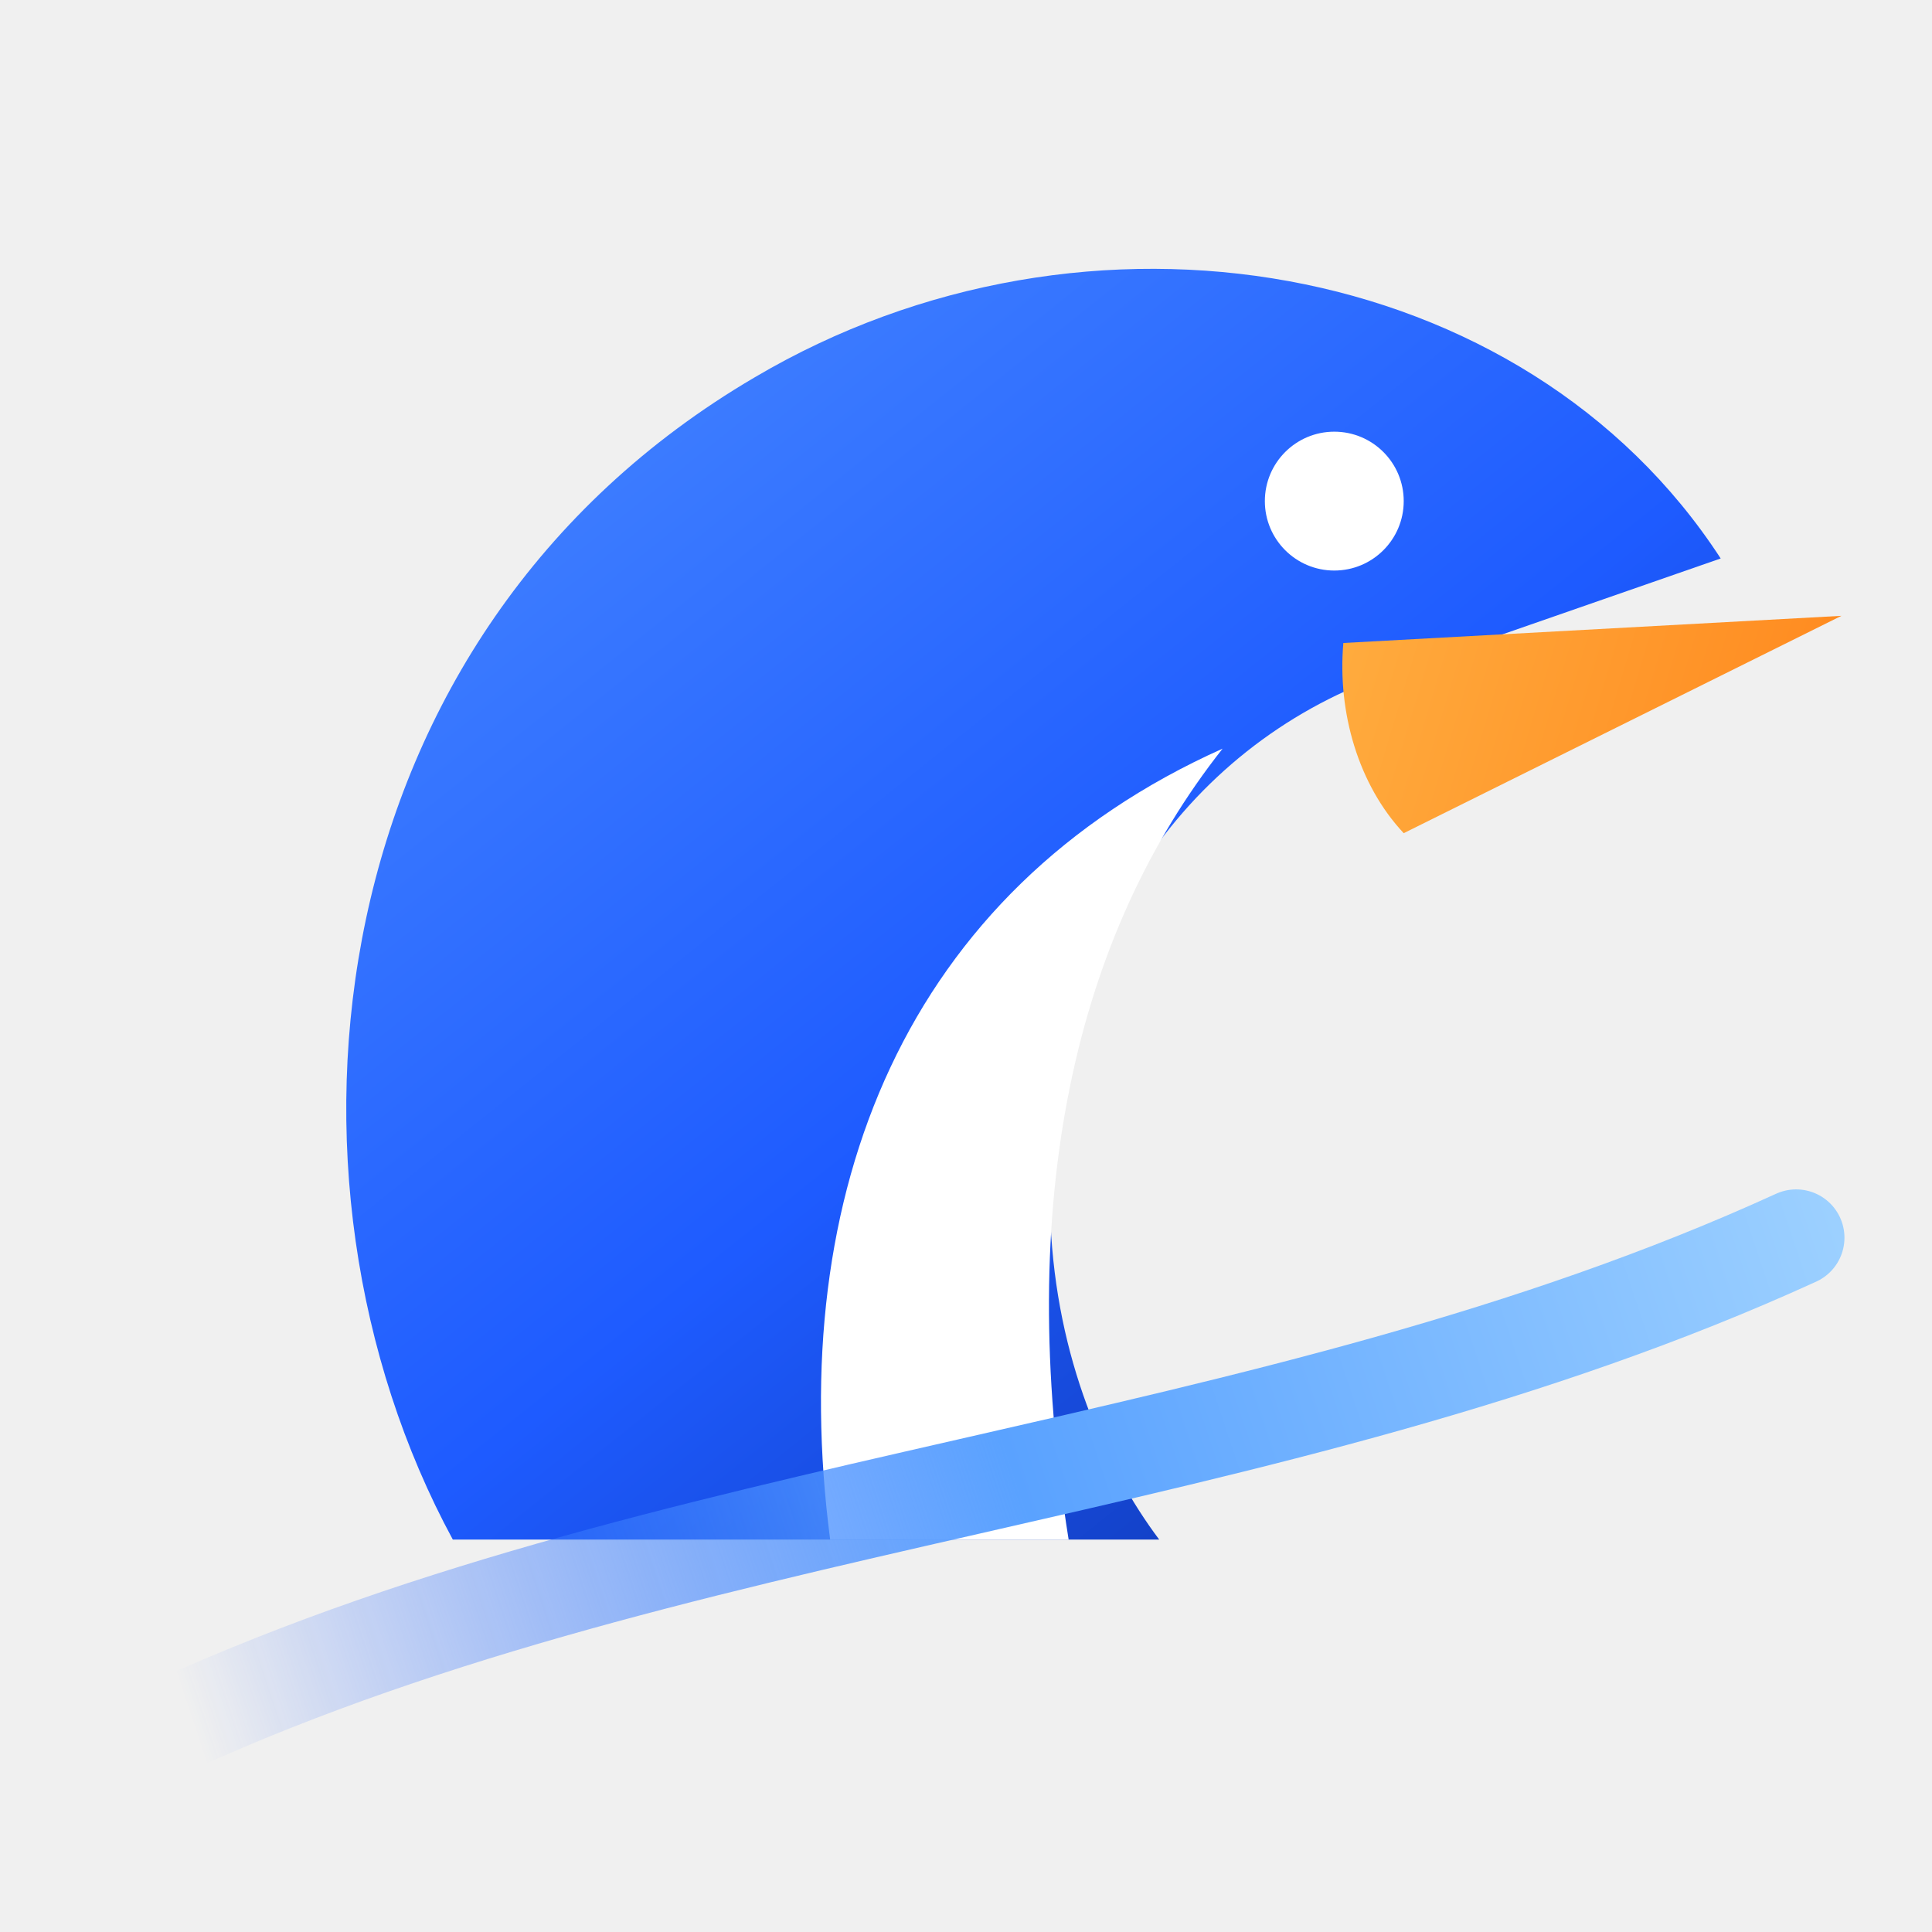
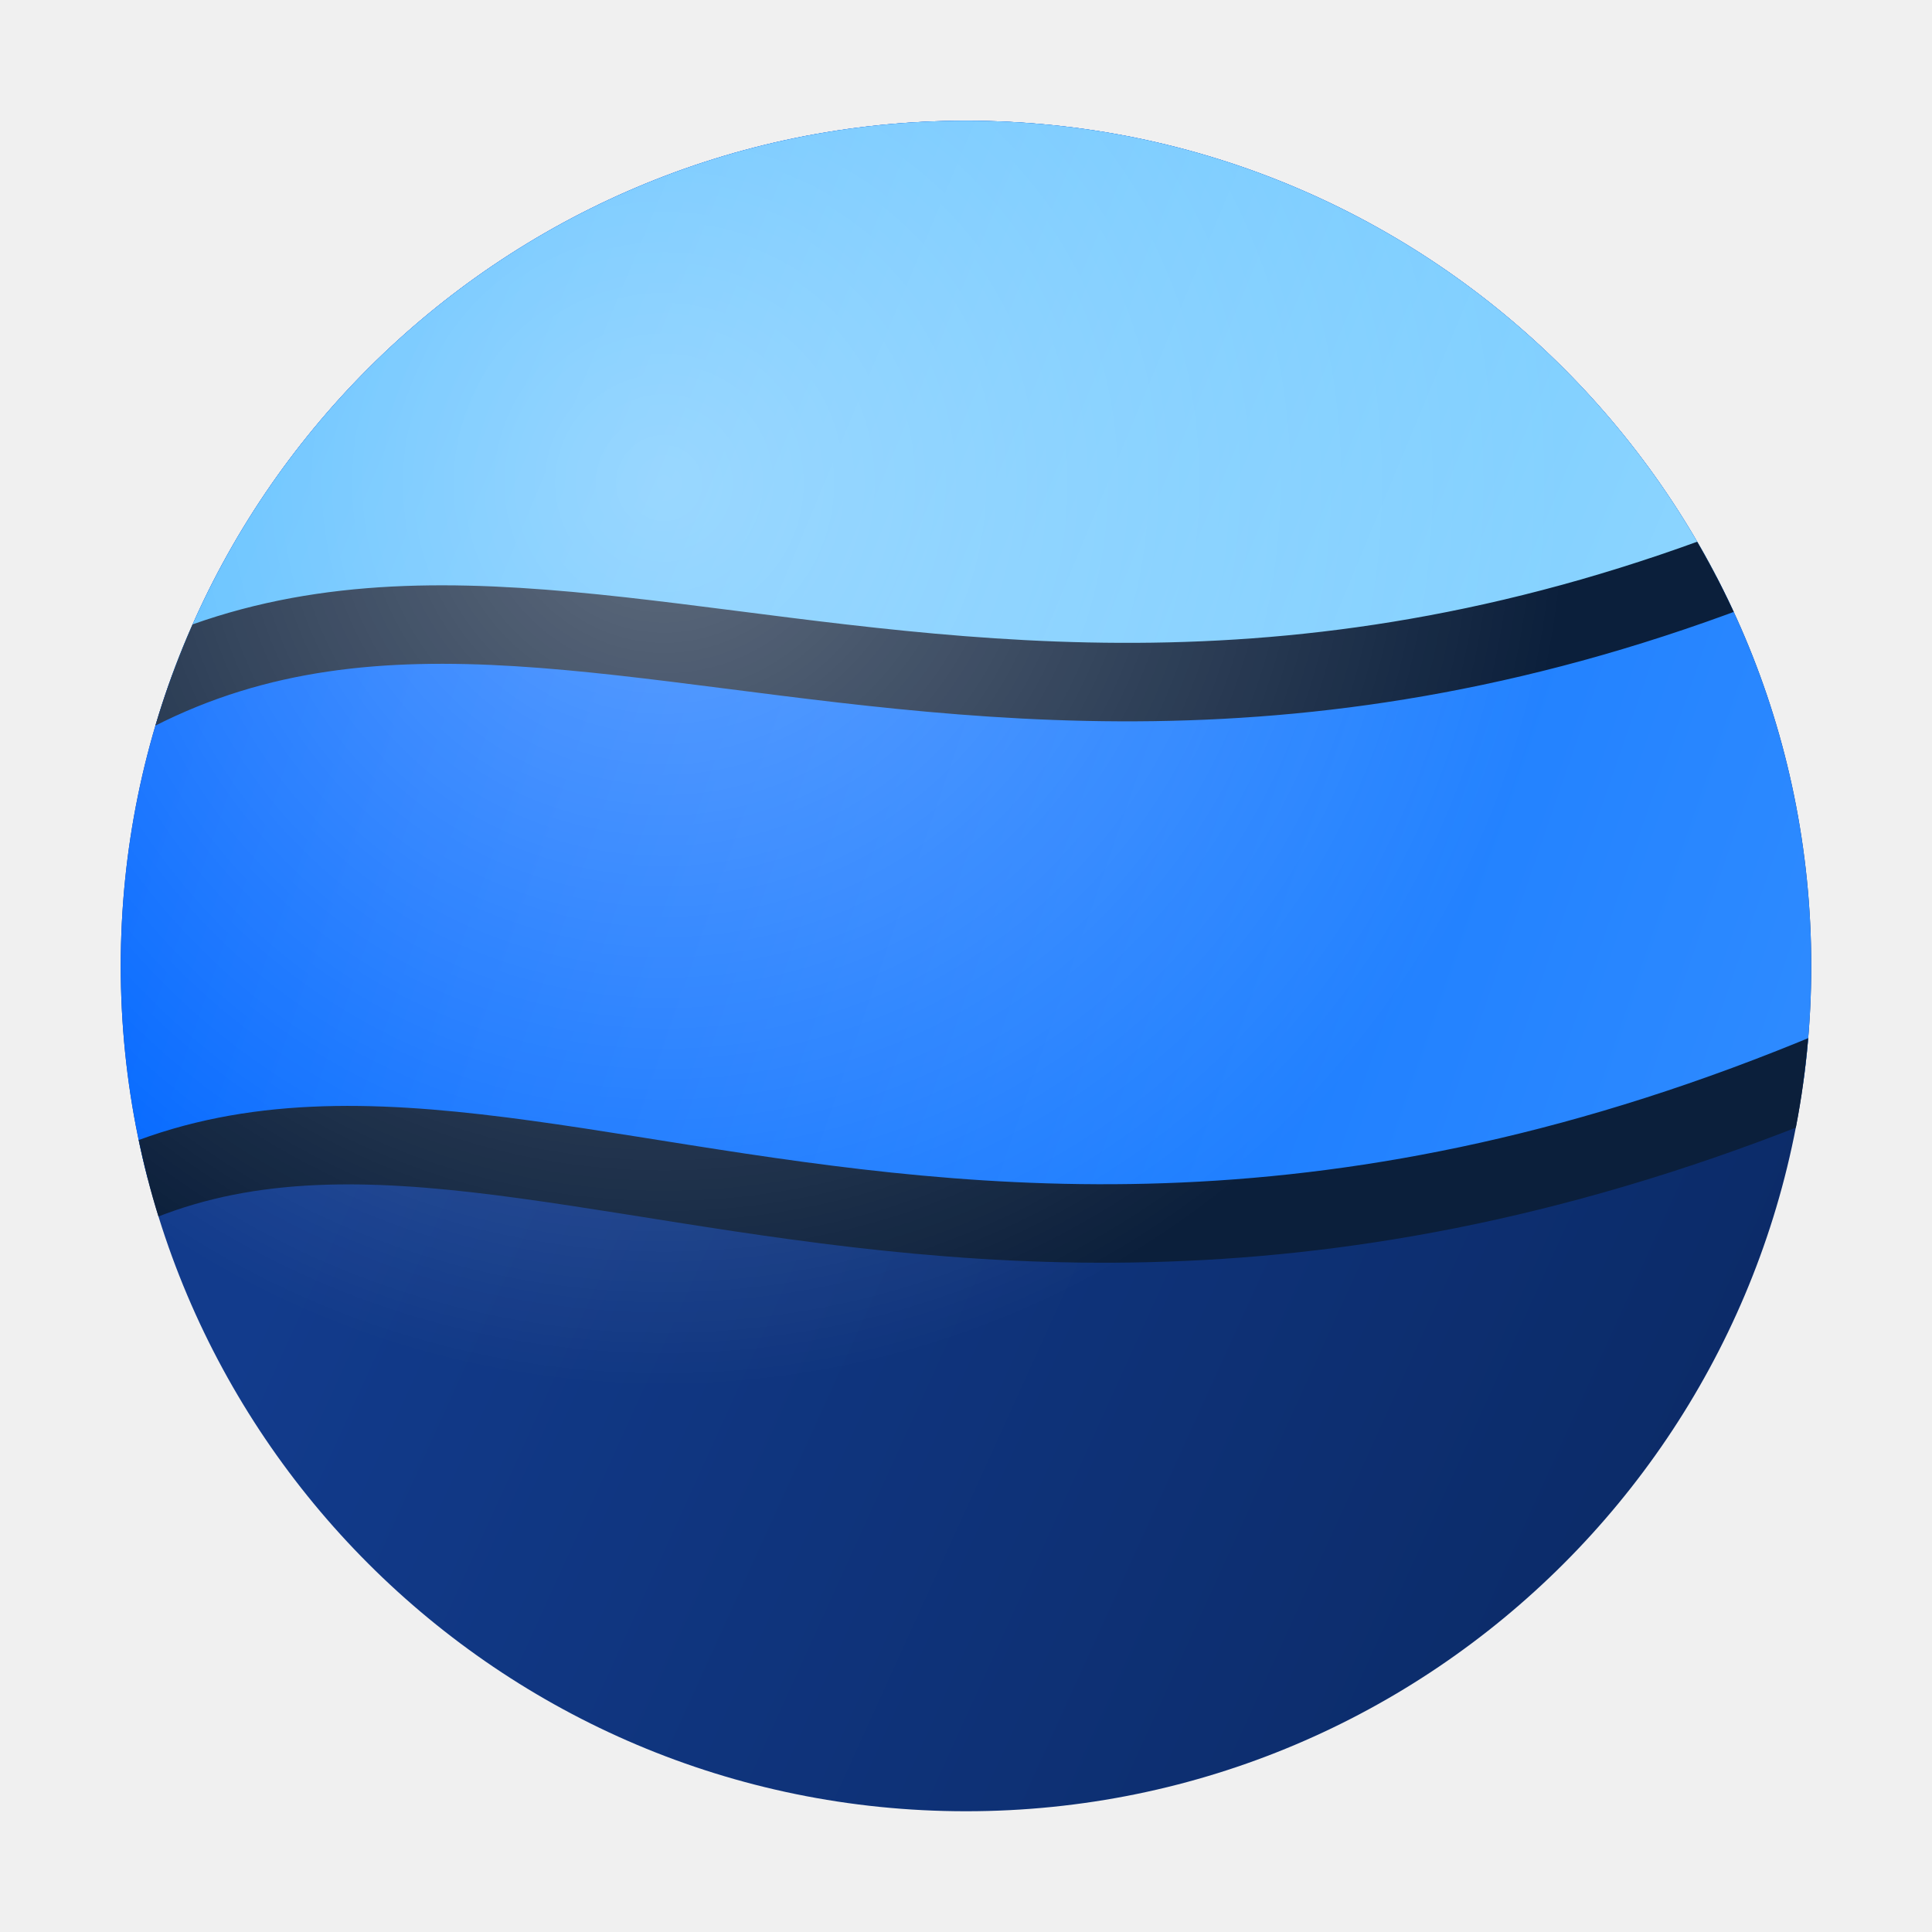
- <svg xmlns="http://www.w3.org/2000/svg" viewBox="0 0 64 64">
+ <svg xmlns="http://www.w3.org/2000/svg" viewBox="0 0 64 64" role="img" aria-label="COATNEWS">
  <defs>
-     <linearGradient id="npB" x1="10" y1="8" x2="50" y2="58" gradientUnits="userSpaceOnUse">
-       <stop offset="0" stop-color="#4C8DFF" />
-       <stop offset=".55" stop-color="#1E5BFF" />
-       <stop offset="1" stop-color="#0B2E9E" />
+     <linearGradient id="cnTop" x1="8" y1="6" x2="56" y2="26" gradientUnits="userSpaceOnUse">
+       <stop offset="0" stop-color="#4DB8FF" />
+       <stop offset="1" stop-color="#8FD6FF" />
    </linearGradient>
-     <linearGradient id="npW" x1="6" y1="56" x2="60" y2="38" gradientUnits="userSpaceOnUse">
-       <stop offset="0" stop-color="#1E5BFF" stop-opacity="0" />
-       <stop offset=".5" stop-color="#5AA2FF" />
-       <stop offset="1" stop-color="#9CD0FF" />
+     <linearGradient id="cnMid" x1="6" y1="24" x2="58" y2="42" gradientUnits="userSpaceOnUse">
+       <stop offset="0" stop-color="#0066FF" />
+       <stop offset="1" stop-color="#2E8BFF" />
    </linearGradient>
-     <linearGradient id="npA" x1="40" y1="20" x2="60" y2="26" gradientUnits="userSpaceOnUse">
-       <stop offset="0" stop-color="#FFB547" />
-       <stop offset="1" stop-color="#FF8A1F" />
+     <linearGradient id="cnBot" x1="10" y1="40" x2="54" y2="60" gradientUnits="userSpaceOnUse">
+       <stop offset="0" stop-color="#123B8C" />
+       <stop offset="1" stop-color="#0B2A66" />
    </linearGradient>
+     <radialGradient id="cnHi" cx="22" cy="16" r="30" gradientUnits="userSpaceOnUse">
+       <stop offset="0" stop-color="#fff" stop-opacity=".35" />
+       <stop offset="1" stop-color="#fff" stop-opacity="0" />
+     </radialGradient>
+     <clipPath id="cnClip">
+       <circle cx="32" cy="32" r="28" />
+     </clipPath>
  </defs>
-   <path d="M15 51C8.5 39 10.5 21 25 12.5 36 6 50.5 8.5 57 18.5L45.5 22.5C39 25 34.5 31.5 34.8 40.5 35 45 36.6 48.6 38.4 51Z" fill="url(#npB)" />
-   <path d="M27.5 51C26 39.5 30 29.5 40.5 24.8 35.6 31 33.6 39.8 35.4 51Z" fill="#fff" />
-   <path d="M44.5 21.3 61 20.4 46.5 27.6C45 26 44.3 23.6 44.5 21.3Z" fill="url(#npA)" />
-   <circle cx="44.2" cy="16.6" r="2.3" fill="#fff" />
-   <path d="M5 57.5C22 49.5 42 49 59.5 41" stroke="url(#npW)" stroke-width="3.2" stroke-linecap="round" fill="none" />
+   <g clip-path="url(#cnClip)">
+     <rect x="0" y="0" width="64" height="64" fill="url(#cnBot)" />
+     <path d="M0 42C14 30 30 50 64 34V0H0Z" fill="url(#cnMid)" />
+     <path d="M0 26C16 12 32 32 64 16V0H0Z" fill="url(#cnTop)" />
+     <path d="M0 26C16 12 32 32 64 16" stroke="#0B1F3B" stroke-width="2.6" fill="none" />
+     <path d="M0 42C14 30 30 50 64 34" stroke="#0B1F3B" stroke-width="2.6" fill="none" />
+     <circle cx="32" cy="32" r="28" fill="url(#cnHi)" />
+   </g>
</svg>
